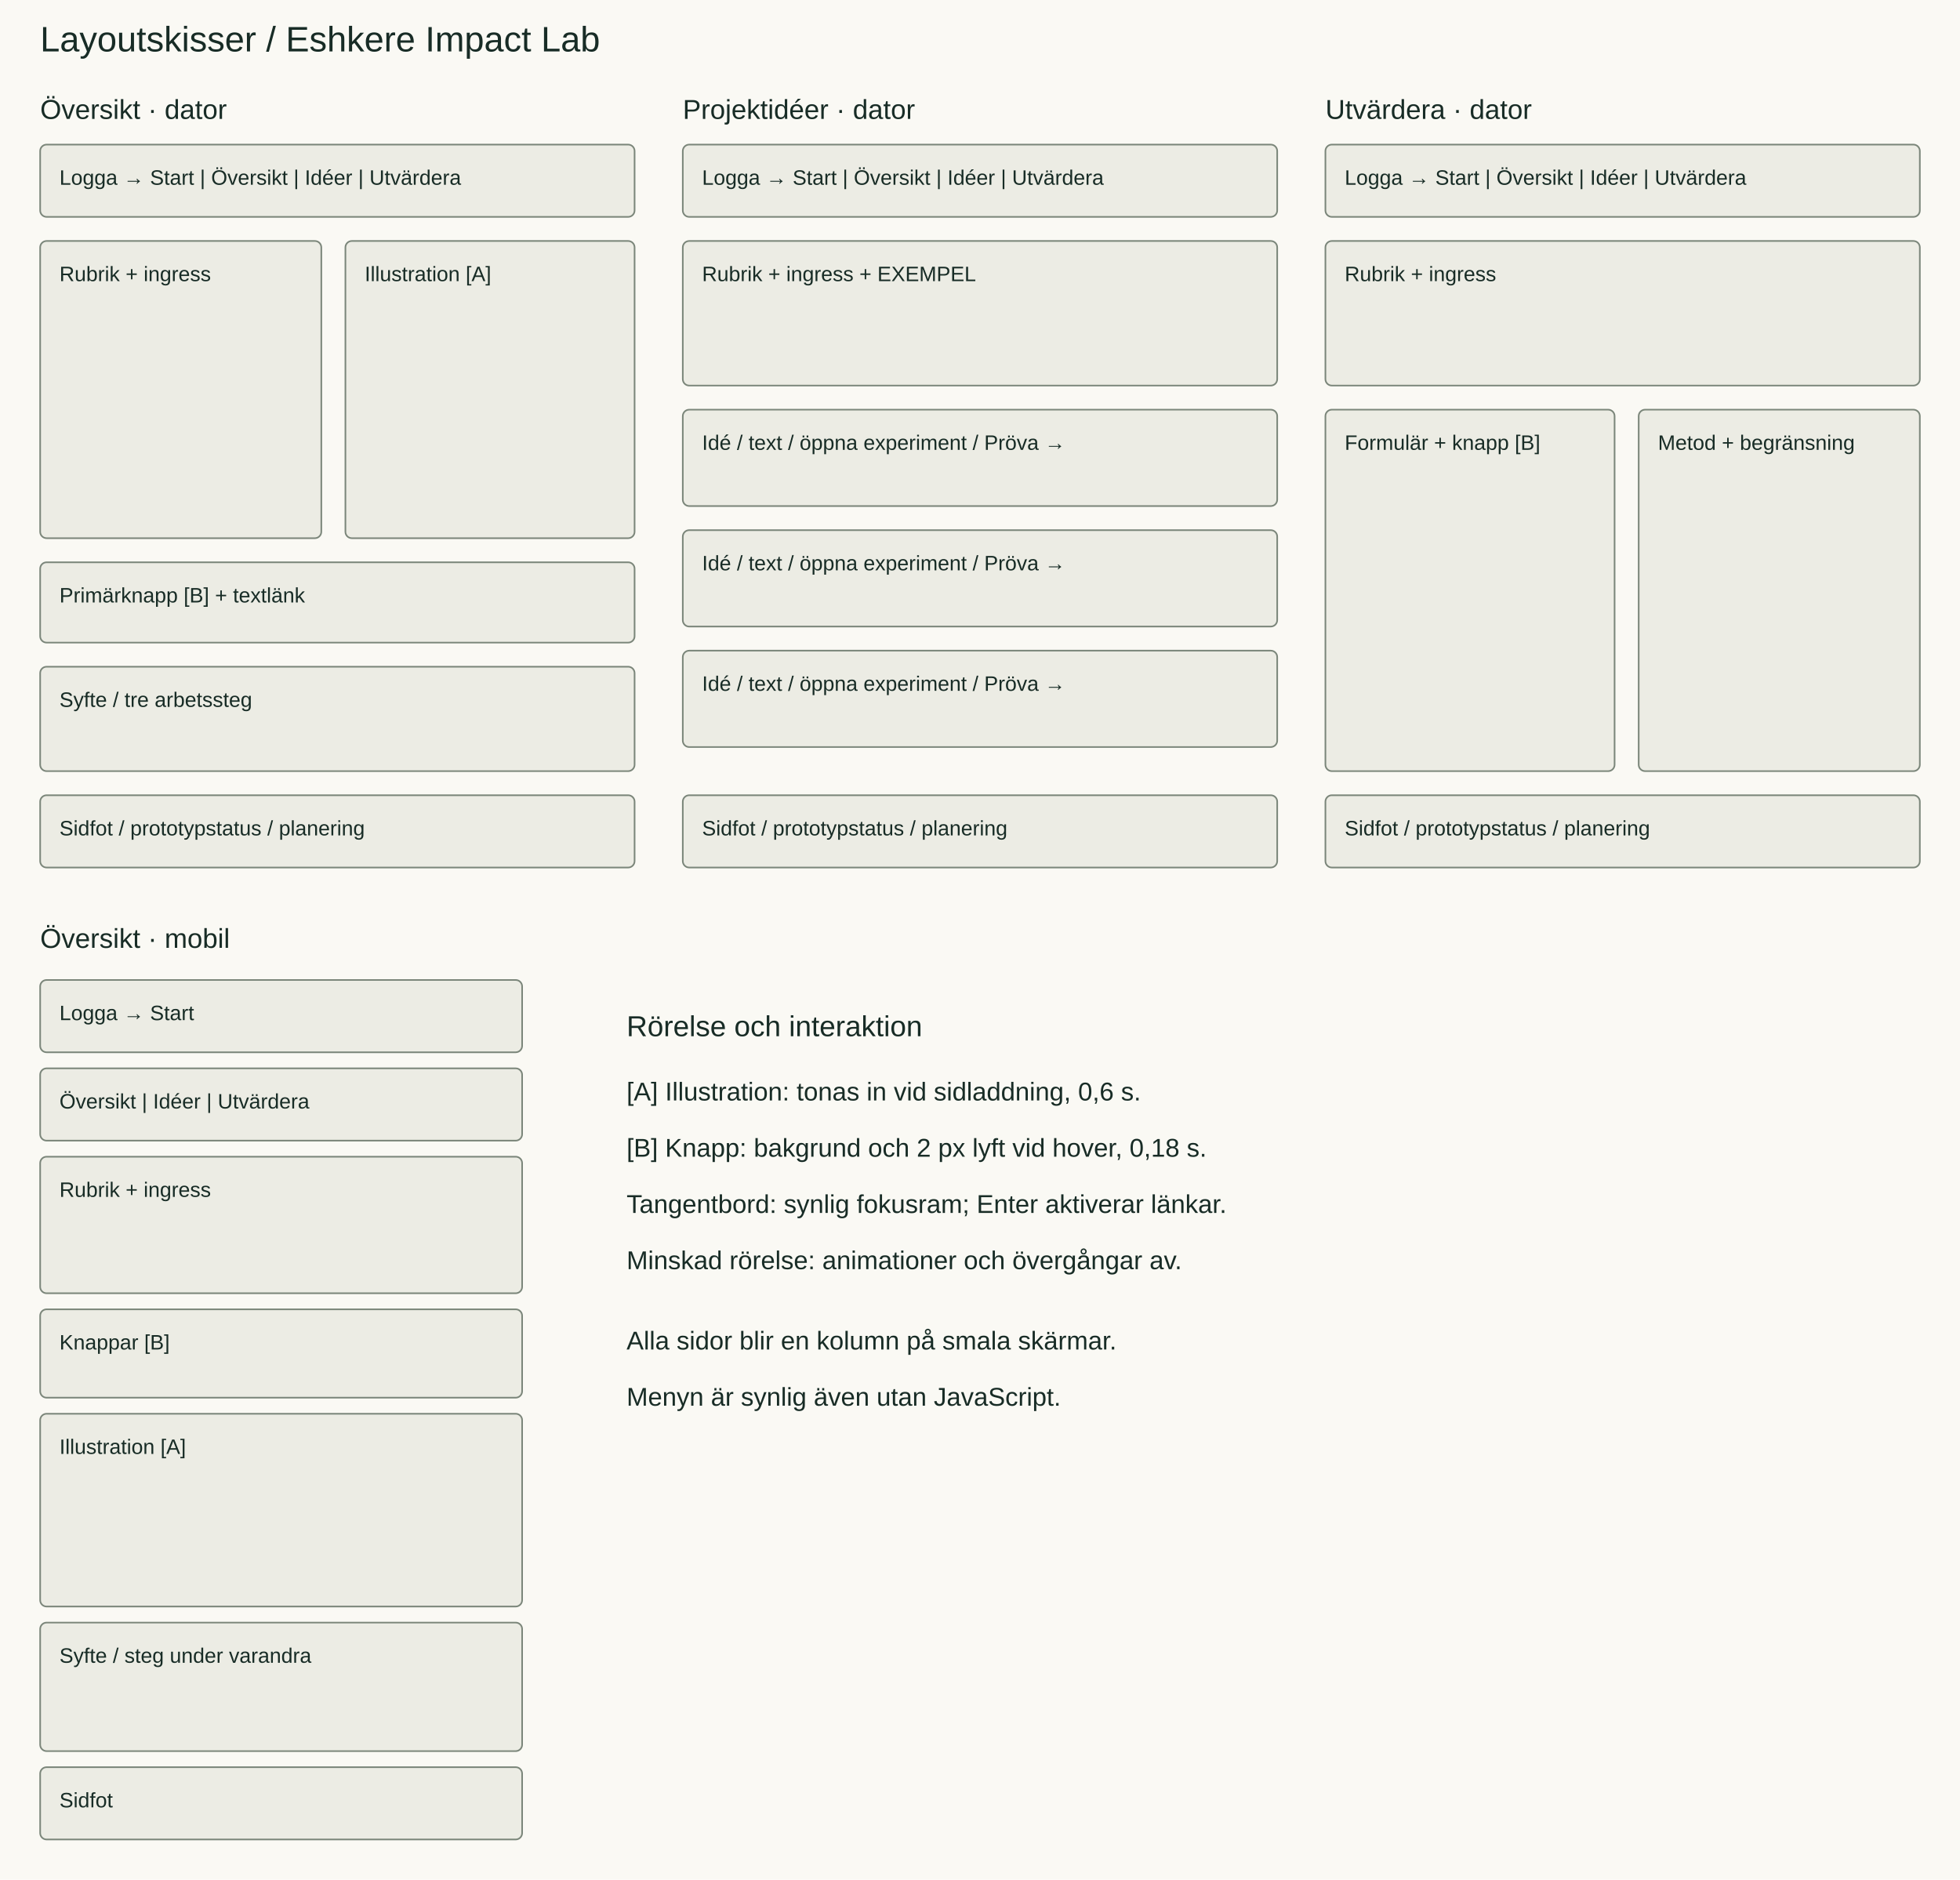
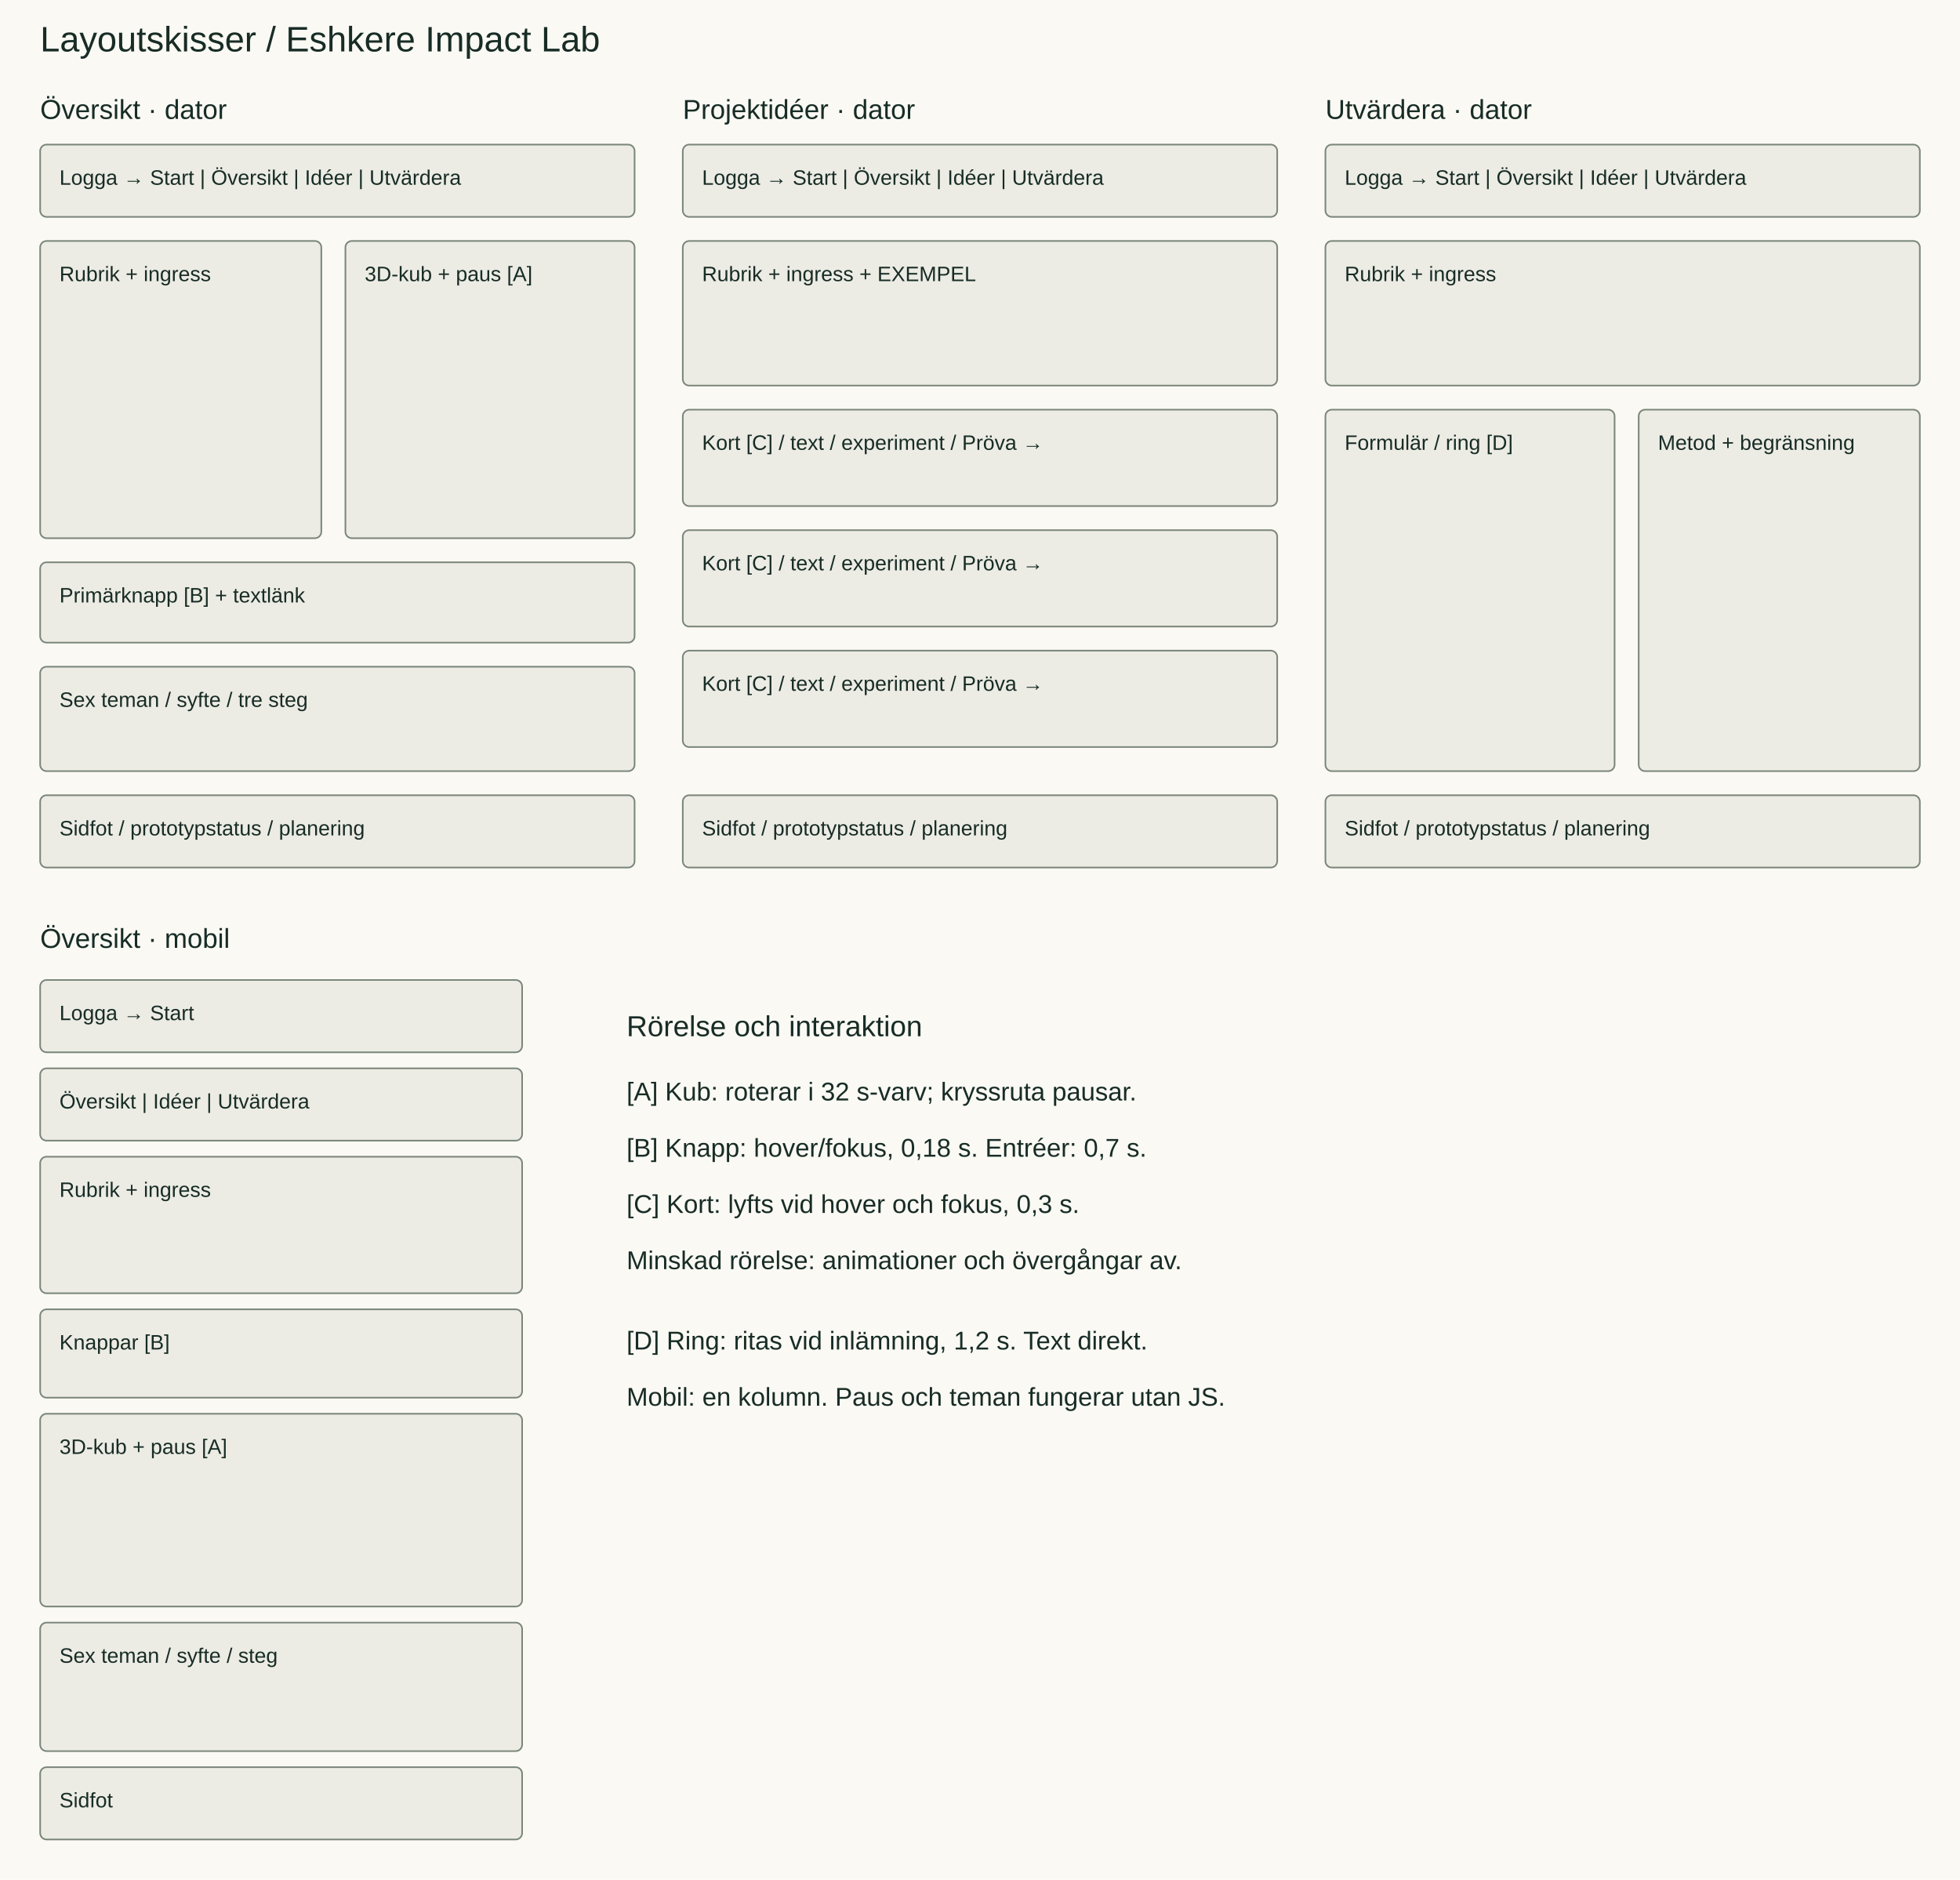
<svg xmlns="http://www.w3.org/2000/svg" width="1220" height="1170" viewBox="0 0 1220 1170">
  <rect width="100%" height="100%" fill="#faf9f4" />
  <g font-family="Arial,sans-serif" fill="#182c26">
    <text x="25" y="32" font-size="22">Layoutskisser / Eshkere Impact Lab</text>
    <text x="25" y="74" font-size="17">Översikt · dator</text>
    <rect x="25" y="90" width="370" height="45" rx="4" fill="#ecece4" stroke="#7b867a" />
    <text x="37" y="115" font-size="13">Logga → Start | Översikt | Idéer | Utvärdera</text>
    <text x="425" y="74" font-size="17">Projektidéer · dator</text>
    <rect x="425" y="90" width="370" height="45" rx="4" fill="#ecece4" stroke="#7b867a" />
    <text x="437" y="115" font-size="13">Logga → Start | Översikt | Idéer | Utvärdera</text>
    <text x="825" y="74" font-size="17">Utvärdera · dator</text>
    <rect x="825" y="90" width="370" height="45" rx="4" fill="#ecece4" stroke="#7b867a" />
    <text x="837" y="115" font-size="13">Logga → Start | Översikt | Idéer | Utvärdera</text>
    <rect x="25" y="150" width="175" height="185" rx="4" fill="#ecece4" stroke="#7b867a" />
    <text x="37" y="175" font-size="13">Rubrik + ingress</text>
    <rect x="215" y="150" width="180" height="185" rx="4" fill="#ecece4" stroke="#7b867a" />
-     <text x="227" y="175" font-size="13">Illustration [A]</text>
+     <text x="227" y="175" font-size="13">3D-kub + paus [A]</text>
    <rect x="25" y="350" width="370" height="50" rx="4" fill="#ecece4" stroke="#7b867a" />
    <text x="37" y="375" font-size="13">Primärknapp [B] + textlänk</text>
    <rect x="25" y="415" width="370" height="65" rx="4" fill="#ecece4" stroke="#7b867a" />
-     <text x="37" y="440" font-size="13">Syfte / tre arbetssteg</text>
+     <text x="37" y="440" font-size="13">Sex teman / syfte / tre steg</text>
    <rect x="425" y="150" width="370" height="90" rx="4" fill="#ecece4" stroke="#7b867a" />
    <text x="437" y="175" font-size="13">Rubrik + ingress + EXEMPEL</text>
    <rect x="425" y="255" width="370" height="60" rx="4" fill="#ecece4" stroke="#7b867a" />
-     <text x="437" y="280" font-size="13">Idé / text / öppna experiment / Pröva →</text>
+     <text x="437" y="280" font-size="13">Kort [C] / text / experiment / Pröva →</text>
    <rect x="425" y="330" width="370" height="60" rx="4" fill="#ecece4" stroke="#7b867a" />
-     <text x="437" y="355" font-size="13">Idé / text / öppna experiment / Pröva →</text>
+     <text x="437" y="355" font-size="13">Kort [C] / text / experiment / Pröva →</text>
    <rect x="425" y="405" width="370" height="60" rx="4" fill="#ecece4" stroke="#7b867a" />
-     <text x="437" y="430" font-size="13">Idé / text / öppna experiment / Pröva →</text>
+     <text x="437" y="430" font-size="13">Kort [C] / text / experiment / Pröva →</text>
    <rect x="825" y="150" width="370" height="90" rx="4" fill="#ecece4" stroke="#7b867a" />
    <text x="837" y="175" font-size="13">Rubrik + ingress</text>
    <rect x="825" y="255" width="180" height="225" rx="4" fill="#ecece4" stroke="#7b867a" />
-     <text x="837" y="280" font-size="13">Formulär + knapp [B]</text>
+     <text x="837" y="280" font-size="13">Formulär / ring [D]</text>
    <rect x="1020" y="255" width="175" height="225" rx="4" fill="#ecece4" stroke="#7b867a" />
    <text x="1032" y="280" font-size="13">Metod + begränsning</text>
    <rect x="25" y="495" width="370" height="45" rx="4" fill="#ecece4" stroke="#7b867a" />
    <text x="37" y="520" font-size="13">Sidfot / prototypstatus / planering</text>
    <rect x="425" y="495" width="370" height="45" rx="4" fill="#ecece4" stroke="#7b867a" />
    <text x="437" y="520" font-size="13">Sidfot / prototypstatus / planering</text>
    <rect x="825" y="495" width="370" height="45" rx="4" fill="#ecece4" stroke="#7b867a" />
    <text x="837" y="520" font-size="13">Sidfot / prototypstatus / planering</text>
    <text x="25" y="590" font-size="17">Översikt · mobil</text>
    <rect x="25" y="610" width="300" height="45" rx="4" fill="#ecece4" stroke="#7b867a" />
    <text x="37" y="635" font-size="13">Logga → Start</text>
    <rect x="25" y="665" width="300" height="45" rx="4" fill="#ecece4" stroke="#7b867a" />
    <text x="37" y="690" font-size="13">Översikt | Idéer | Utvärdera</text>
    <rect x="25" y="720" width="300" height="85" rx="4" fill="#ecece4" stroke="#7b867a" />
    <text x="37" y="745" font-size="13">Rubrik + ingress</text>
    <rect x="25" y="815" width="300" height="55" rx="4" fill="#ecece4" stroke="#7b867a" />
    <text x="37" y="840" font-size="13">Knappar [B]</text>
    <rect x="25" y="880" width="300" height="120" rx="4" fill="#ecece4" stroke="#7b867a" />
-     <text x="37" y="905" font-size="13">Illustration [A]</text>
+     <text x="37" y="905" font-size="13">3D-kub + paus [A]</text>
    <rect x="25" y="1010" width="300" height="80" rx="4" fill="#ecece4" stroke="#7b867a" />
-     <text x="37" y="1035" font-size="13">Syfte / steg under varandra</text>
+     <text x="37" y="1035" font-size="13">Sex teman / syfte / steg</text>
    <rect x="25" y="1100" width="300" height="45" rx="4" fill="#ecece4" stroke="#7b867a" />
    <text x="37" y="1125" font-size="13">Sidfot</text>
    <text x="390" y="645" font-size="18">Rörelse och interaktion</text>
-     <text x="390" y="685" font-size="16">[A] Illustration: tonas in vid sidladdning, 0,6 s.</text>
-     <text x="390" y="720" font-size="16">[B] Knapp: bakgrund och 2 px lyft vid hover, 0,18 s.</text>
-     <text x="390" y="755" font-size="16">Tangentbord: synlig fokusram; Enter aktiverar länkar.</text>
+     <text x="390" y="685" font-size="16">[A] Kub: roterar i 32 s-varv; kryssruta pausar.</text>
+     <text x="390" y="720" font-size="16">[B] Knapp: hover/fokus, 0,18 s. Entréer: 0,7 s.</text>
+     <text x="390" y="755" font-size="16">[C] Kort: lyfts vid hover och fokus, 0,3 s.</text>
    <text x="390" y="790" font-size="16">Minskad rörelse: animationer och övergångar av.</text>
-     <text x="390" y="840" font-size="16">Alla sidor blir en kolumn på smala skärmar.</text>
-     <text x="390" y="875" font-size="16">Menyn är synlig även utan JavaScript.</text>
+     <text x="390" y="840" font-size="16">[D] Ring: ritas vid inlämning, 1,2 s. Text direkt.</text>
+     <text x="390" y="875" font-size="16">Mobil: en kolumn. Paus och teman fungerar utan JS.</text>
  </g>
</svg>
